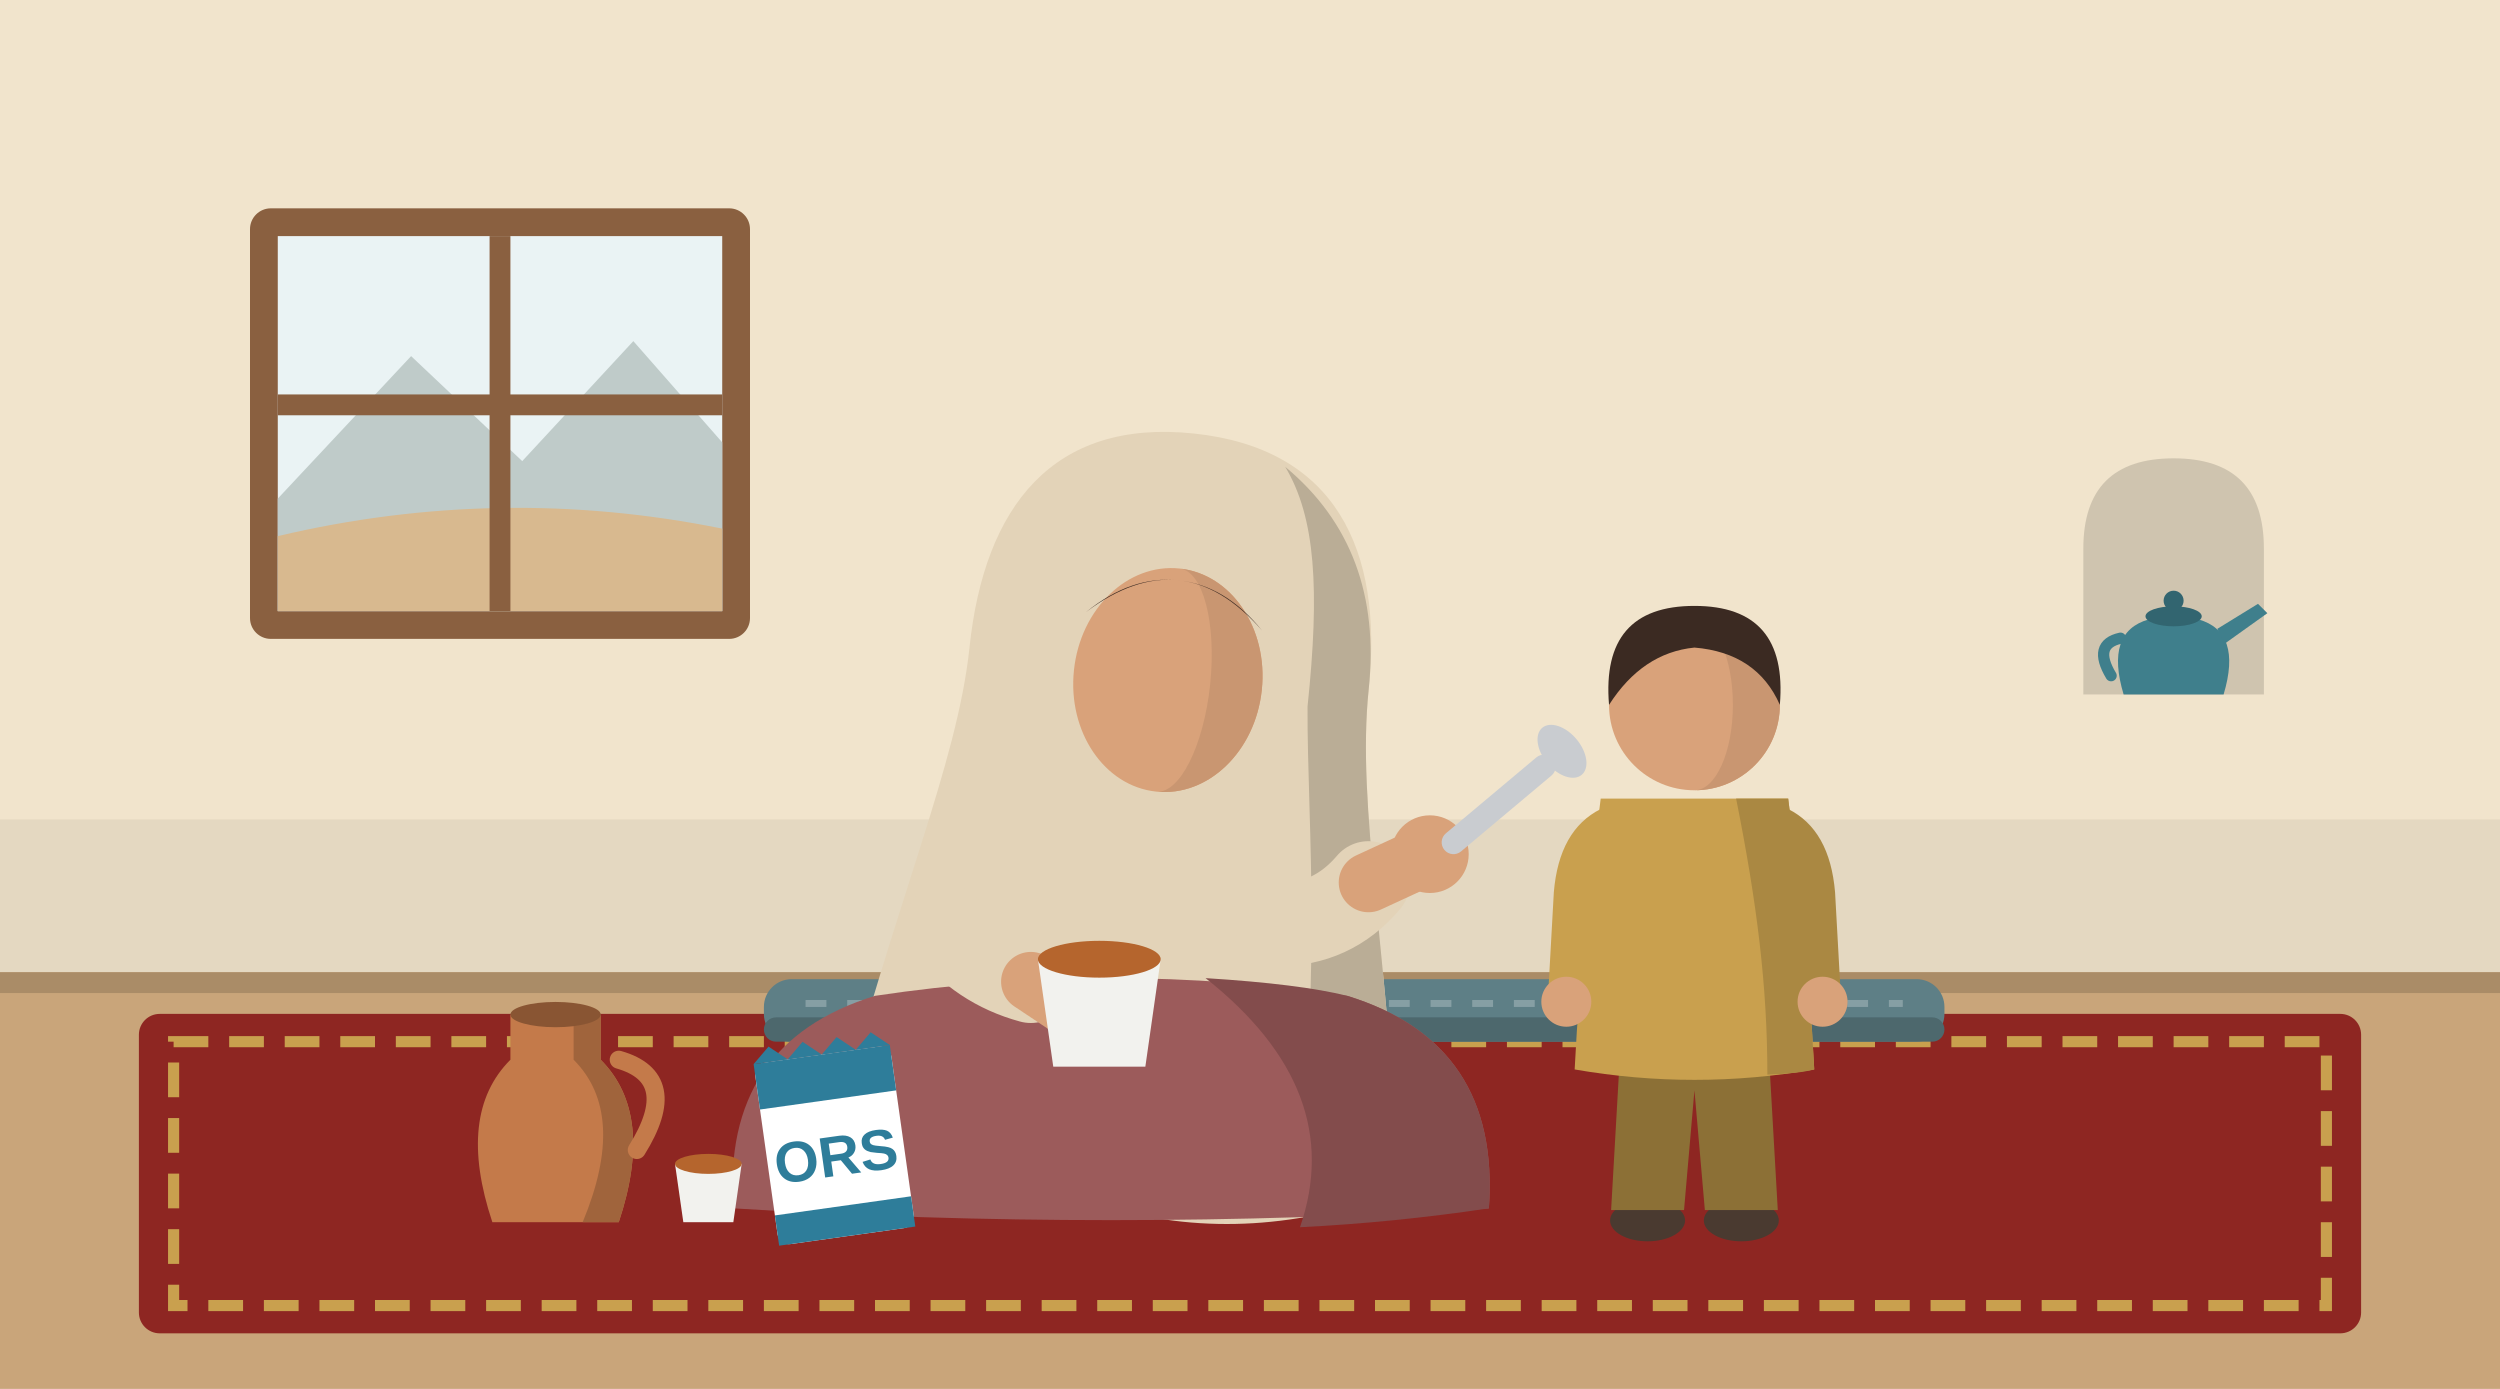
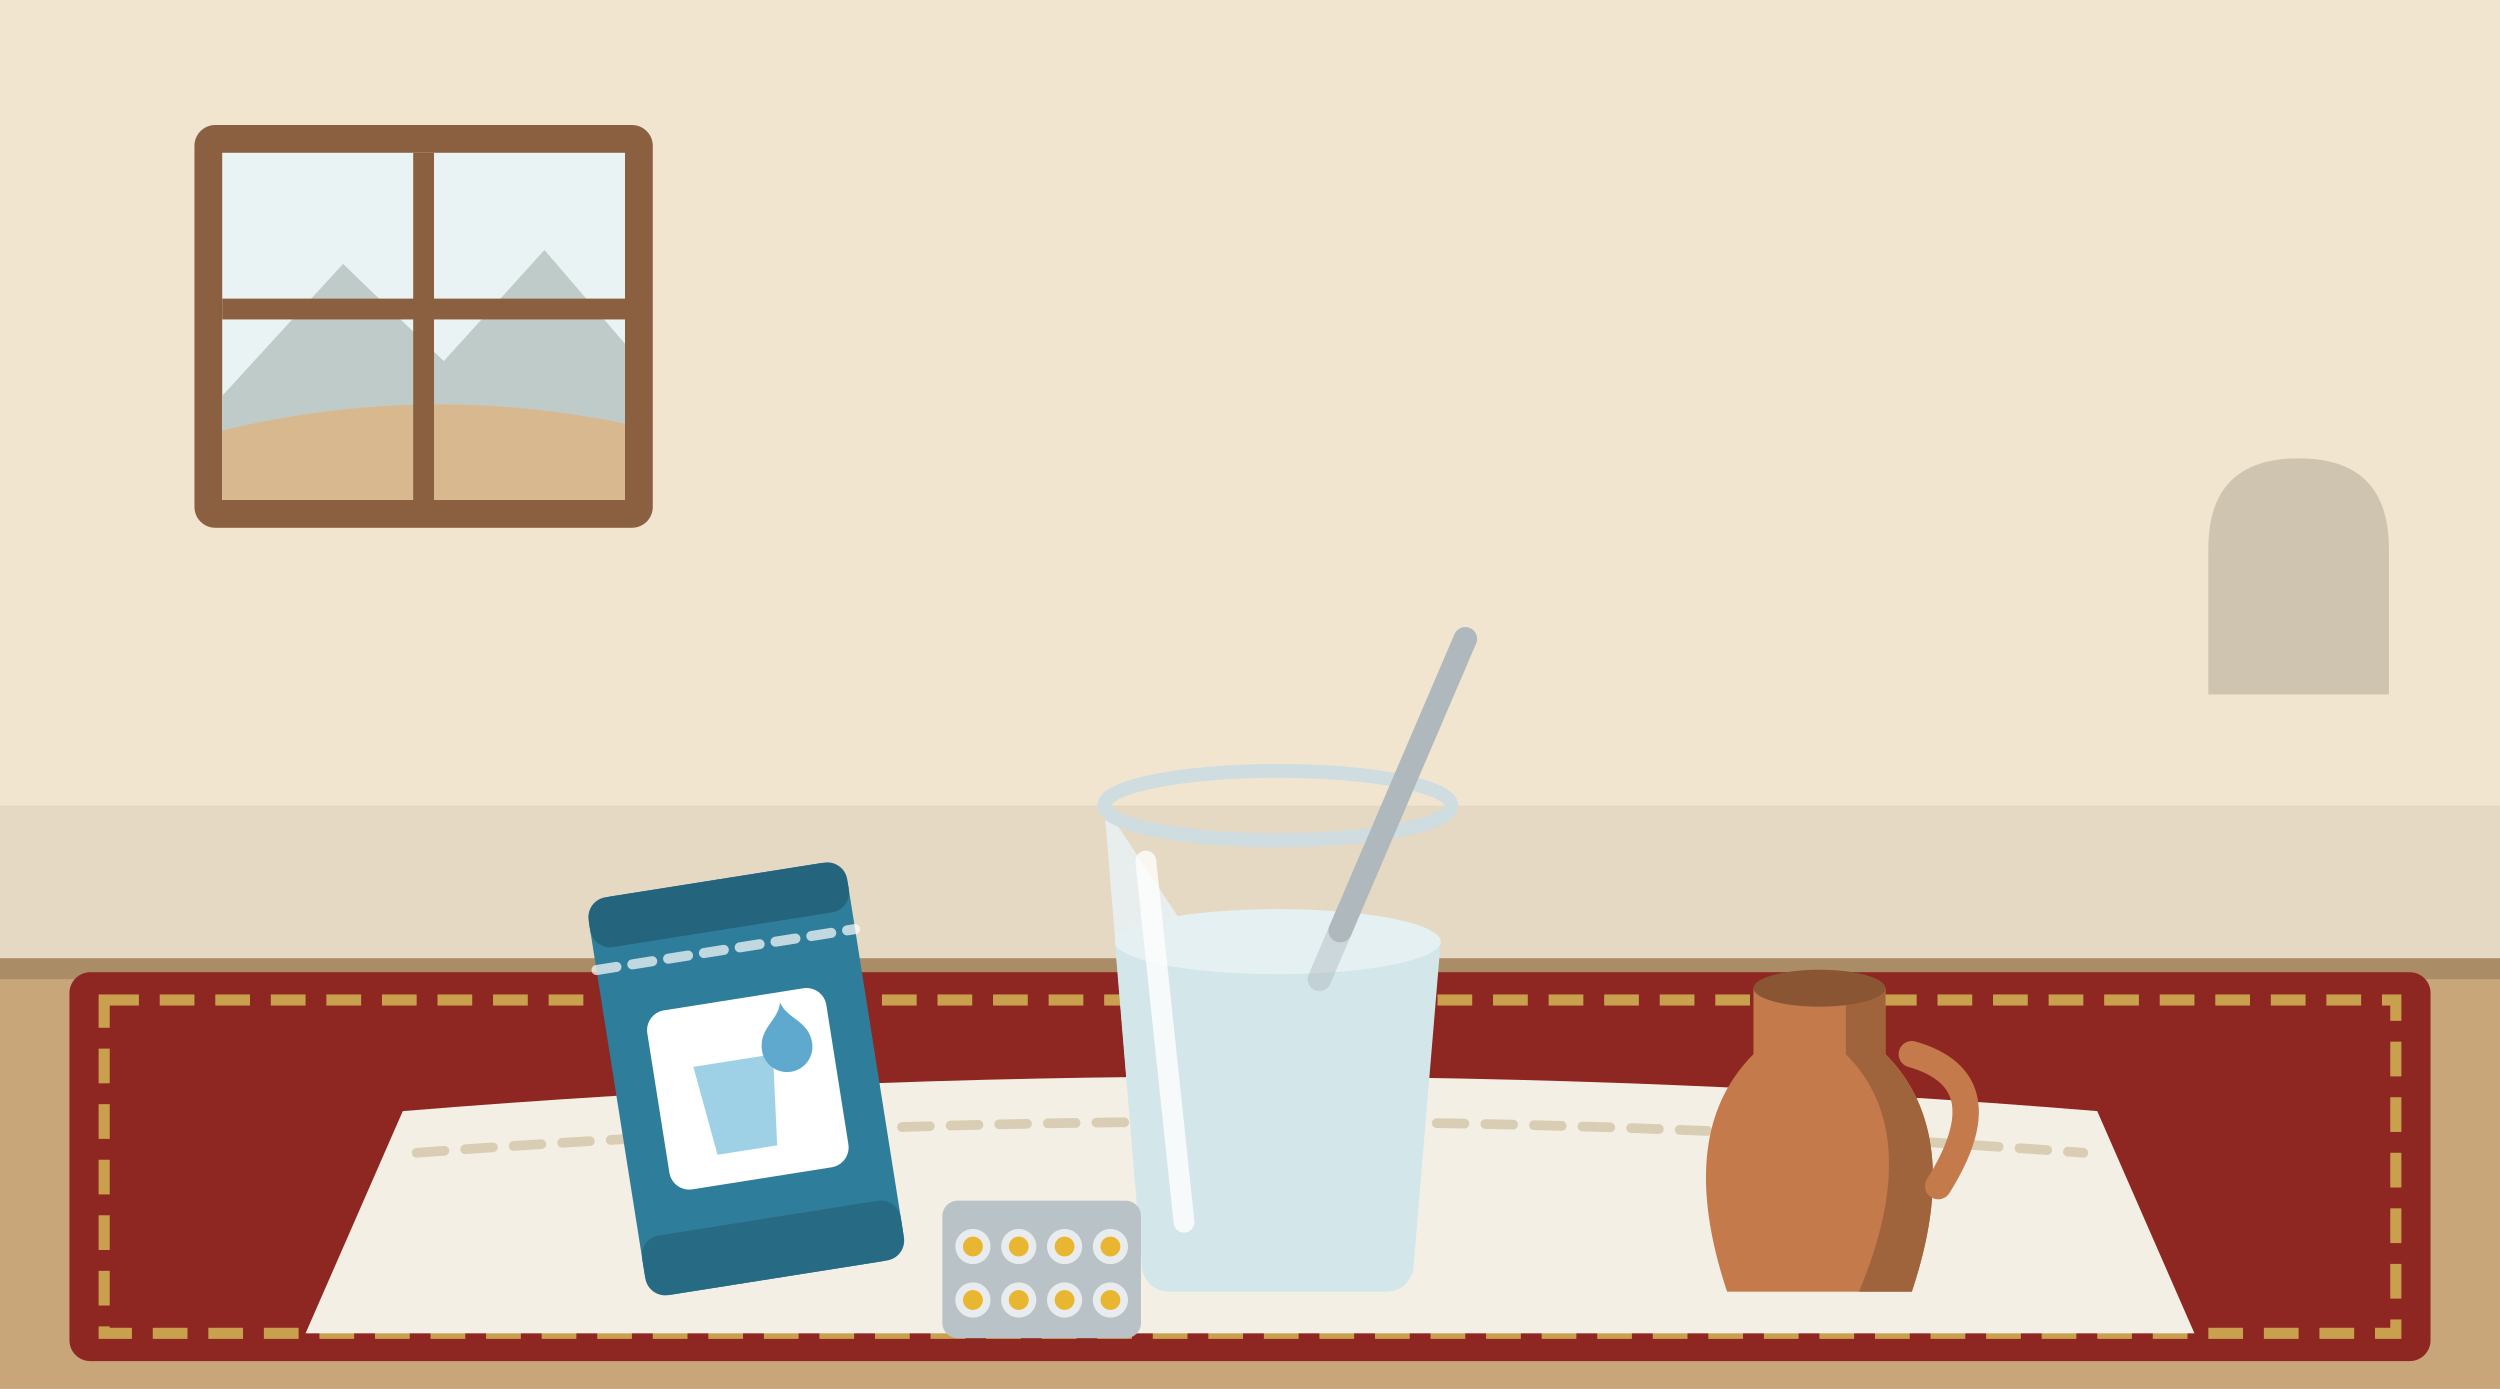
<svg xmlns="http://www.w3.org/2000/svg" viewBox="0 0 360 200">
-   <rect x="0" y="0" width="360" height="140" fill="#F1E4CC" />
-   <rect x="0" y="118" width="360" height="22" fill="#E4D8C1" />
-   <rect x="0" y="140" width="360" height="60" fill="#C9A57A" />
-   <rect x="0" y="140" width="360" height="3" fill="#AA8C67" />
-   <rect x="36" y="30" width="72" height="62" rx="3" fill="#8A6040" />
-   <rect x="40" y="34" width="64" height="54" fill="#EAF3F4" />
-   <path d="M40 71.8L59.2 51.28L75.2 66.4L91.2 49.12L104 63.7V88H40Z" fill="#BFCBC9" />
-   <path d="M40 77.2Q72 69.64 104 76.12V88H40Z" fill="#D8B98F" />
-   <path d="M72 34v54M40 58.3h64" fill="none" stroke="#8A6040" stroke-width="3" />
-   <path d="M300 100v-21.0q0-13.0 13.0-13.0t13.0 13.0v21.0Z" fill="#CFC4AF" />
-   <g transform="translate(313 100) scale(0.9)">
-     <path d="M-8 0Q-11 -10-4 -12H4Q11 -10 8 0Z" fill="#3F7F8C" />
-     <path d="M8 -8L15 -13L13.5 -14.5L7 -10.5Z" fill="#3F7F8C" />
-     <ellipse cx="0" cy="-12.5" rx="4.5" ry="1.6" fill="#326570" />
-     <circle cx="0" cy="-15" r="1.6" fill="#326570" />
-     <path d="M-8.5 -9Q-13 -8-10 -3" fill="none" stroke="#3F7F8C" stroke-width="1.8" stroke-linecap="round" stroke-linejoin="round" />
-   </g>
-   <rect x="20" y="146" width="320" height="46" rx="3" fill="#8E2622" />
-   <path d="M25 150h310v38h-310Z" fill="none" stroke="#C9A04E" stroke-width="1.6" stroke-dasharray="5 3" />
-   <rect x="110" y="141" width="170" height="9" rx="4" fill="#5E7F86" />
-   <rect x="110" y="146.5" width="170" height="3.5" rx="1.75" fill="#4D686D" />
-   <path d="M116 144.5h158" fill="none" stroke="#869FA4" stroke-width="1" stroke-dasharray="3 3" />
-   <g transform="translate(160 174) scale(1.7)">
-     <g transform="translate(0 40)">
-       <g transform="rotate(6 0 -39)">
-         <path d="M-13 -70C-15 -58-16 -50-17 -42H17C16 -50 15 -58 13 -70Z" fill="#9C5B5B" />
-         <path d="M0 -106C-12 -106-17 -98-17 -86C-17 -76-21 -64-24 -44Q-12 -38 0 -40Q12 -38 24 -44C21 -64 17 -76 17 -86C17 -98 12 -106 0 -106Z" fill="#E3D3B8" />
-         <path d="M8 -104C14 -100 17 -94 17 -86C17 -76 21 -64 24 -44Q19 -42 15 -41C16 -60 13 -74 12 -84C12 -94 11 -100 8 -104Z" fill="#BAAD96" />
-         <ellipse cx="0" cy="-85" rx="8" ry="9.5" fill="#D9A27A" />
-         <path d="M0 -94.5A8 9.5 0 0 1 0 -75.5A3.6 9.5 0 0 0 0 -94.5Z" fill="#C99671" />
-         <path d="M-7.5 -90Q0 -97 7.5 -90Q4 -93.5 0 -93.5Q-4 -93.5-7.5 -90Z" fill="#3B2A22" />
-       </g>
-     </g>
-     <path d="M-32 0Q-33 -14-20 -18Q0 -21 20 -18Q33 -14 32 0Q0 2-32 0Z" fill="#9C5B5B" />
-     <path d="M8 -19.5Q16 -19 20 -18Q33 -14 32 0Q24 1.2 16 1.6Q20 -10 8 -19.5Z" fill="#834C4C" />
-     <path d="M14 -24Q18.74 -23.98 21.8 -27.6" fill="none" stroke="#E3D3B8" stroke-width="7" stroke-linecap="round" />
-     <path d="M21.8 -27.6L27 -30" fill="none" stroke="#D9A27A" stroke-width="5.04" stroke-linecap="round" />
-     <circle cx="27" cy="-30" r="3.29" fill="#D9A27A" />
-     <g transform="translate(29 -31) rotate(50)">
-       <rect x="-1" y="-11" width="2" height="12" rx="1" fill="#C9CCD0" />
-       <ellipse cx="0" cy="-12" rx="2.6" ry="1.6" fill="#C9CCD0" />
-     </g>
-     <path d="M-14 -24Q-11.2 -20.4 -6.8 -19.2" fill="none" stroke="#E3D3B8" stroke-width="7" stroke-linecap="round" />
-     <path d="M-6.8 -19.2L-2 -16" fill="none" stroke="#D9A27A" stroke-width="5.04" stroke-linecap="round" />
-     <circle cx="-2" cy="-16" r="3.29" fill="#D9A27A" />
-     <g transform="translate(-1 -12) scale(1.3)">
-       <path d="M-4 -7H4L3 0H-3Z" fill="#F2F2EE" />
-       <ellipse cx="0" cy="-7" rx="4" ry="1.2" fill="#B5652D" />
-     </g>
-   </g>
-   <g transform="translate(244 178) scale(1.5)">
-     <ellipse cx="-4.5" cy="-1.5" rx="3.6" ry="2" fill="#4A3A30" />
-     <ellipse cx="4.5" cy="-1.5" rx="3.6" ry="2" fill="#4A3A30" />
-     <path d="M-7 -20L-8 -2.5H-1L0 -14L1 -2.5H8L7 -20Z" fill="#8C7036" />
-     <path d="M-9 -42C-10 -34-11 -26-11.5 -16Q0 -14 11.5 -16C11 -26 10 -34 9 -42Z" fill="#C9A04E" />
-     <path d="M4 -42C6 -32 7 -24 7 -15.5Q10 -15.6 11.5 -16C11 -26 10 -34 9 -42Z" fill="#AA8842" />
-     <path d="M-9 -41Q-13 -39-13.5 -33L-14 -24Q-12 -23-10.5 -24Q-10 -31-7 -36Z" fill="#C9A04E" />
-     <circle cx="-12.3" cy="-22.5" r="2.4" fill="#D9A27A" />
-     <path d="M9 -41Q13 -39 13.5 -33L14 -24Q12 -23 10.5 -24Q10 -31 7 -36Z" fill="#AA8842" />
-     <circle cx="12.3" cy="-22.5" r="2.4" fill="#D9A27A" />
-     <circle cx="0" cy="-51" r="8.2" fill="#D9A27A" />
-     <path d="M0 -59.2A8.2 8.2 0 0 1 0 -42.8A3.69 8.2 0 0 0 0 -59.2Z" fill="#C99671" />
-     <path d="M-8.2 -51Q-9 -60.5 0 -60.5Q9 -60.5 8.2 -51Q6 -56 0 -56.5Q-5 -56-8.2 -51Z" fill="#3B2A22" />
-   </g>
-   <g transform="translate(80 176) scale(1.3)">
+   <rect width="360" height="138" fill="#F2E5CF" />
+   <rect y="116" width="360" height="22" fill="#E5D9C4" />
+   <rect y="138" width="360" height="62" fill="#C9A57A" />
+   <rect y="138" width="360" height="3" fill="#AA8C67" />
+   <rect x="28" y="18" width="66" height="58" rx="3" fill="#8A6040" />
+   <rect x="32" y="22" width="58" height="50" fill="#EAF3F4" />
+   <path d="M32 57L49.4 38L63.9 52L78.4 36L90 49.5V72H32Z" fill="#BFCBC9" />
+   <path d="M32 62Q61 55 90 61V72H32Z" fill="#D8B98F" />
+   <path d="M61 22v50M32 44.5h58" fill="none" stroke="#8A6040" stroke-width="3" />
+   <path d="M318 100v-21q0-13 13-13t13 13v21Z" fill="#CFC4AF" />
+   <rect x="10" y="140" width="340" height="56" rx="3" fill="#8E2622" />
+   <path d="M15 144h330v48h-330Z" fill="none" stroke="#C9A04E" stroke-width="1.6" stroke-dasharray="5 3" />
+   <path d="M58 160Q180 150 302 160L316 192H44Z" fill="#F4EFE4" />
+   <path d="M60 166Q180 157 300 166" fill="none" stroke="#D9CDB4" stroke-width="1.4" stroke-linecap="round" stroke-linejoin="round" stroke-dasharray="4 3" />
+   <g transform="translate(262 186) scale(1.9)">
    <path d="M-7 0Q-11 -12-5 -18V-23H5V-18Q11 -12 7 0Z" fill="#C47A4A" />
    <path d="M2 -23H5V-18Q11 -12 7 0H3Q8 -12 2 -18Z" fill="#A0643C" />
    <ellipse cx="0" cy="-23" rx="5" ry="1.4" fill="#895533" />
    <path d="M7 -18Q14 -16 9 -8" fill="none" stroke="#C47A4A" stroke-width="2" stroke-linecap="round" stroke-linejoin="round" />
  </g>
-   <g transform="translate(102 176) scale(1.2)">
-     <path d="M-4 -7H4L3 0H-3Z" fill="#F2F2EE" />
-     <ellipse cx="0" cy="-7" rx="4" ry="1.2" fill="#B5652D" />
+   <g transform="translate(112 184) rotate(-9) scale(1.45)">
+     <rect x="-13" y="-40" width="26" height="40" rx="2.5" fill="#2E7D9B" />
+     <rect x="-13" y="-40" width="26" height="5" rx="2" fill="#24647C" />
+     <path d="M-13 -33h26" fill="none" stroke="#FFFFFF" stroke-width="1" stroke-linecap="round" stroke-linejoin="round" stroke-dasharray="2 1.6" opacity=".7" />
+     <rect x="-9" y="-28" width="18" height="18" rx="2" fill="#FFFFFF" />
+     <path d="M-5 -22h8l-1 9h-6Z" fill="#9ED0E6" />
+     <path d="M4.5 -27C4.88 -25.25 7.02 -24.79 7.02 -22.52A2.52 2.52 0 1 1 1.98 -22.52C1.98 -24.79 4.12 -25.25 4.5 -27Z" fill="#5FA9CF" />
+     <rect x="-13" y="-6" width="26" height="6" rx="2" fill="#276A83" />
  </g>
-   <g transform="translate(122 178) rotate(-8) scale(1.1)">
-     <rect x="-9" y="-24" width="18" height="24" rx="1.5" fill="#FFFFFF" />
-     <rect x="-9" y="-24" width="18" height="6" fill="#2E7D9A" />
-     <rect x="-9" y="-4" width="18" height="4" fill="#2E7D9A" />
-     <path d="M-9 -24l2.25 -2 2.25 2 2.25 -2 2.25 2 2.25 -2 2.25 2 2.25 -2 2.25 2Z" fill="#2E7D9A" />
-     <text x="0" y="-8" font-family="Arial,Helvetica,sans-serif" font-weight="700" font-size="7.5" text-anchor="middle" fill="#2E7D9A">ORS</text>
+   <path d="M159 116L164.5 183Q165.5 186 168.5 186H199.5Q202.5 186 203.5 183ZL209 116Z" fill="#E9F1F3" opacity=".9" />
+   <path d="M160.54 135.6L164.5 183Q165.5 186 168.5 186H199.5Q202.5 186 203.5 183L207.46 135.6Z" fill="#D3E6EA" />
+   <ellipse cx="184" cy="135.6" rx="23.46" ry="4.69" fill="#E4F0F2" />
+   <ellipse cx="184" cy="116" rx="25" ry="5" fill="none" stroke="#CFDDE1" stroke-width="2" />
+   <path d="M165 124L170.5 176" fill="none" stroke="#FFFFFF" stroke-width="3" stroke-linecap="round" opacity=".8" />
+   <path d="M193 134L211 92" fill="none" stroke="#AEB8BD" stroke-width="3.4" stroke-linecap="round" stroke-linejoin="round" />
+   <path d="M190 141L193 134" fill="none" stroke="#AEB8BD" stroke-width="3.4" stroke-linecap="round" stroke-linejoin="round" opacity=".45" />
+   <g transform="translate(150 196) scale(1.1)">
+     <rect x="-13" y="-21" width="26" height="18" rx="2" fill="#B9C2C7" />
+     <circle cx="-9" cy="-15" r="2.3" fill="#E9ECEE" />
+     <circle cx="-9" cy="-15" r="1.3" fill="#E8B630" />
+     <circle cx="-3" cy="-15" r="2.3" fill="#E9ECEE" />
+     <circle cx="-3" cy="-15" r="1.3" fill="#E8B630" />
+     <circle cx="3" cy="-15" r="2.3" fill="#E9ECEE" />
+     <circle cx="3" cy="-15" r="1.3" fill="#E8B630" />
+     <circle cx="9" cy="-15" r="2.3" fill="#E9ECEE" />
+     <circle cx="9" cy="-15" r="1.3" fill="#E8B630" />
+     <circle cx="-9" cy="-8" r="2.3" fill="#E9ECEE" />
+     <circle cx="-9" cy="-8" r="1.3" fill="#E8B630" />
+     <circle cx="-3" cy="-8" r="2.3" fill="#E9ECEE" />
+     <circle cx="-3" cy="-8" r="1.3" fill="#E8B630" />
+     <circle cx="3" cy="-8" r="2.3" fill="#E9ECEE" />
+     <circle cx="3" cy="-8" r="1.3" fill="#E8B630" />
+     <circle cx="9" cy="-8" r="2.3" fill="#E9ECEE" />
+     <circle cx="9" cy="-8" r="1.3" fill="#E8B630" />
  </g>
</svg>
